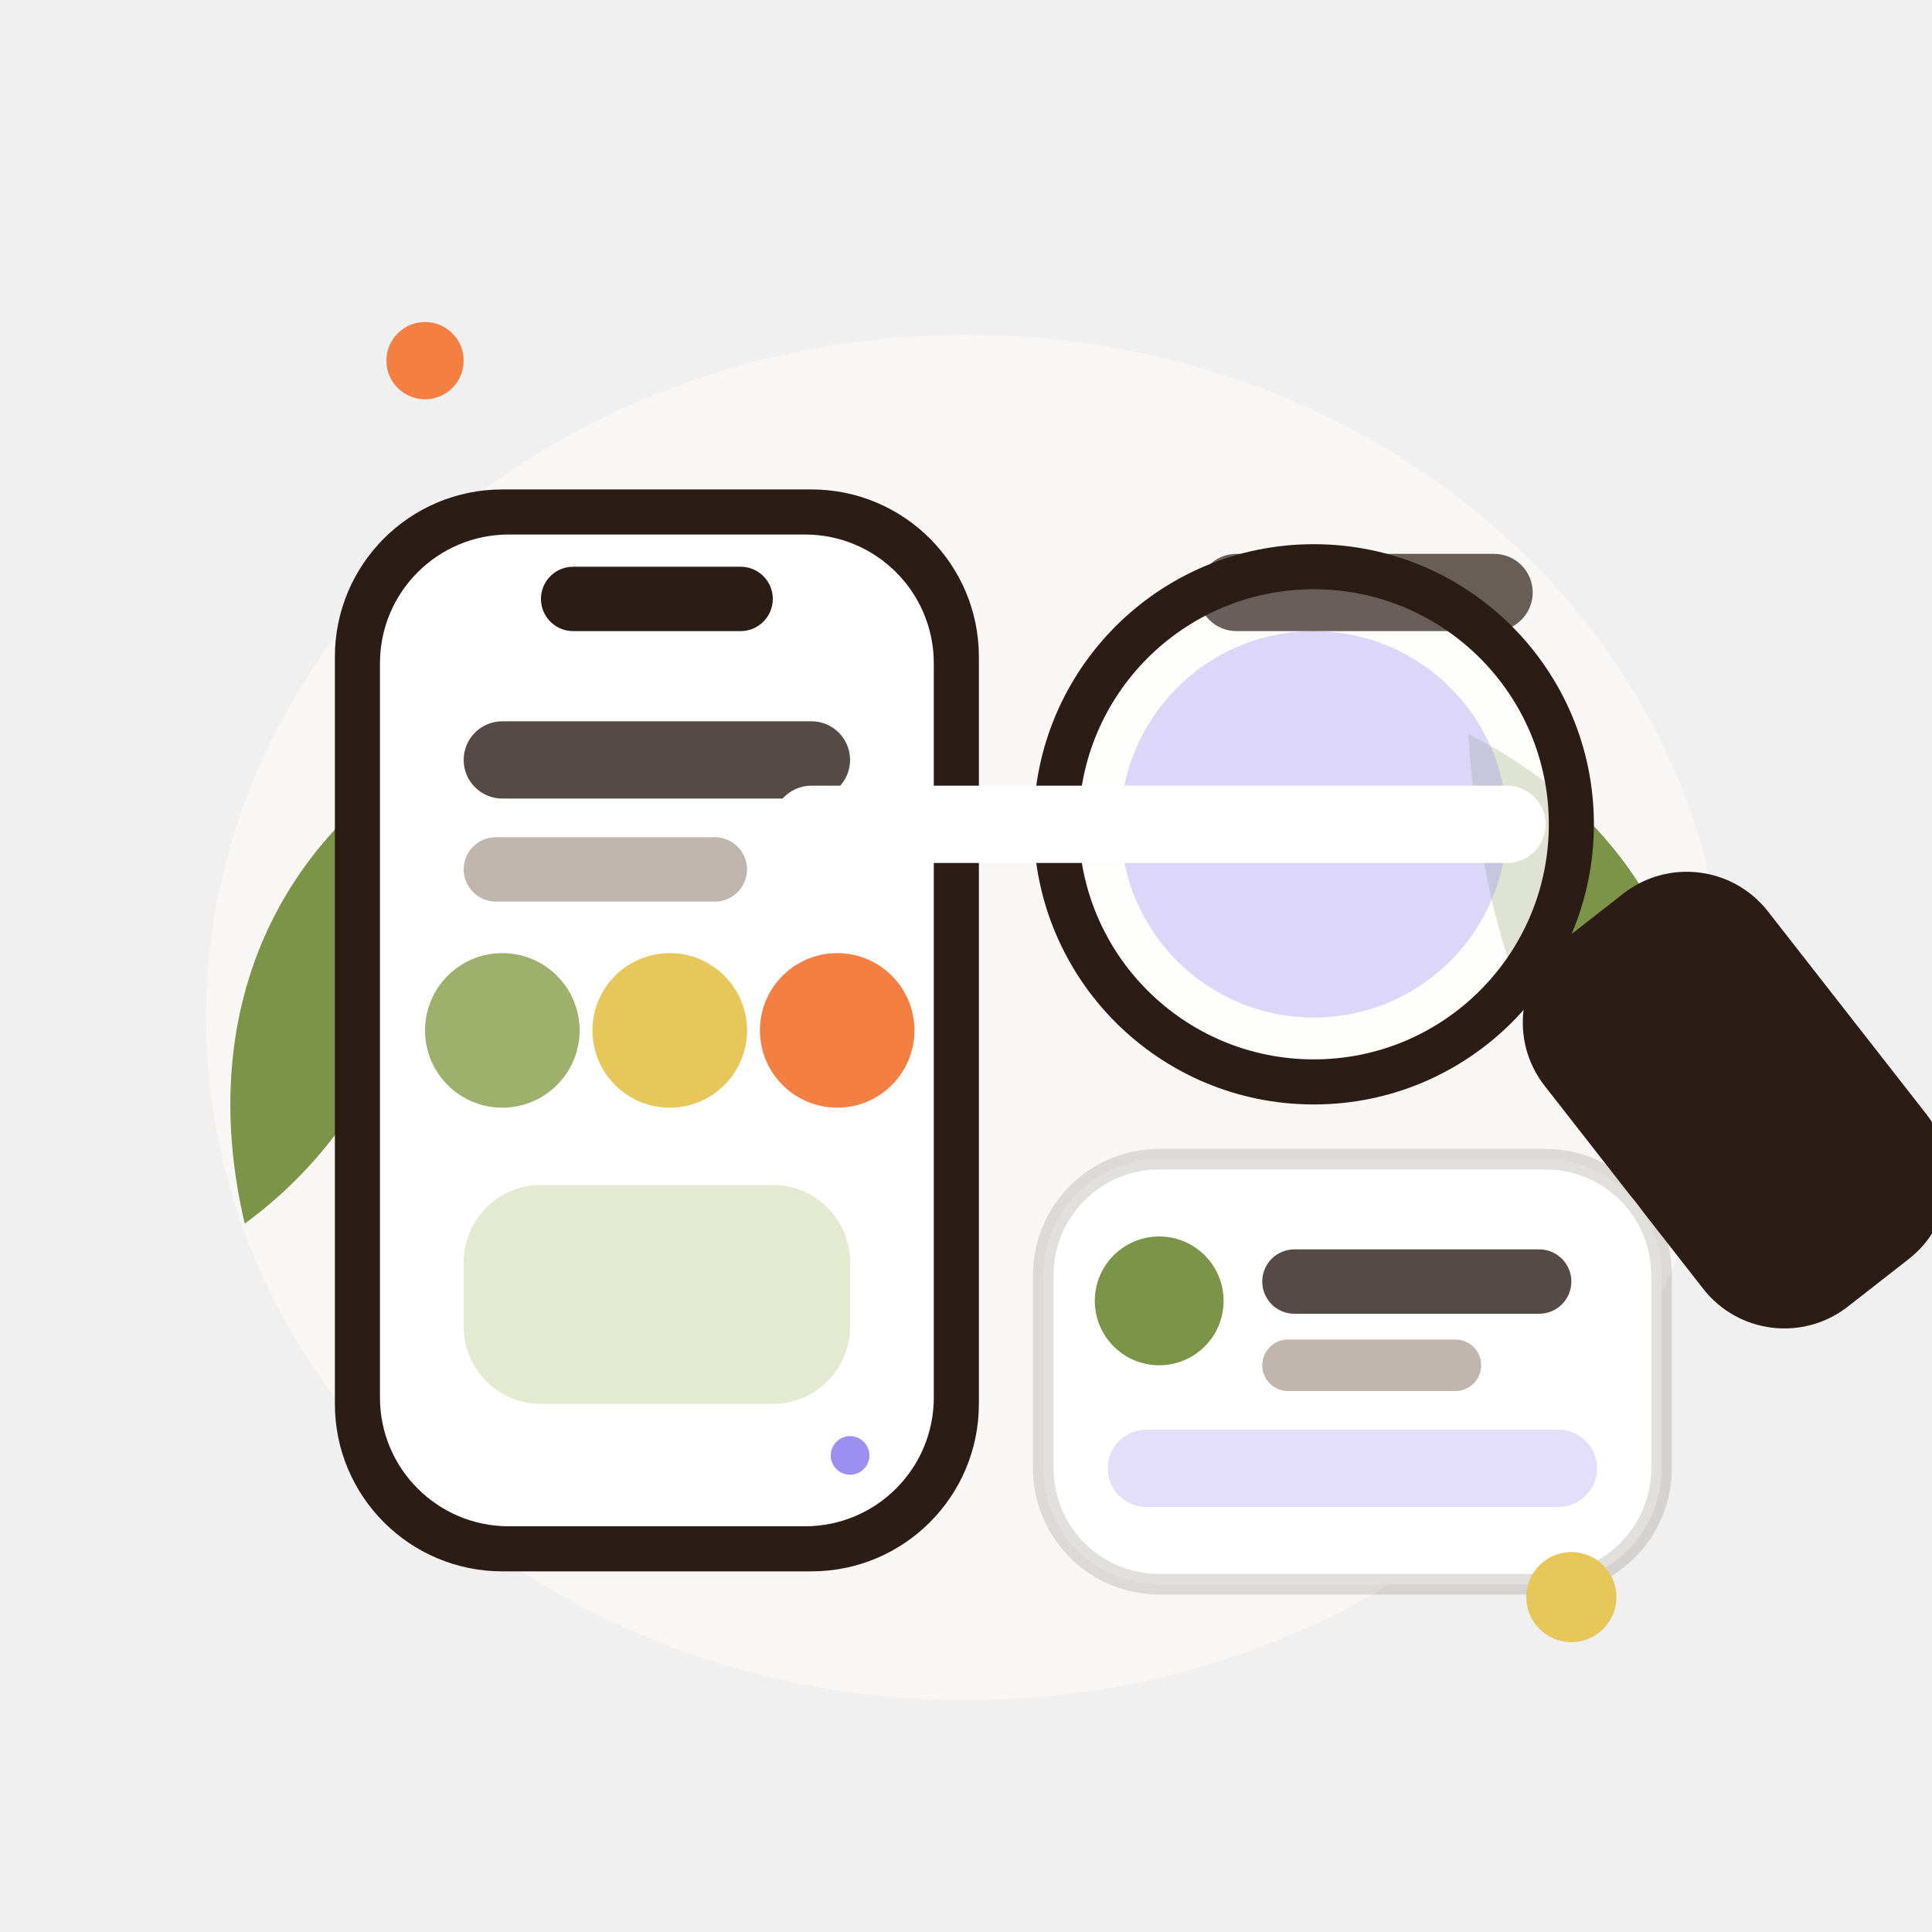
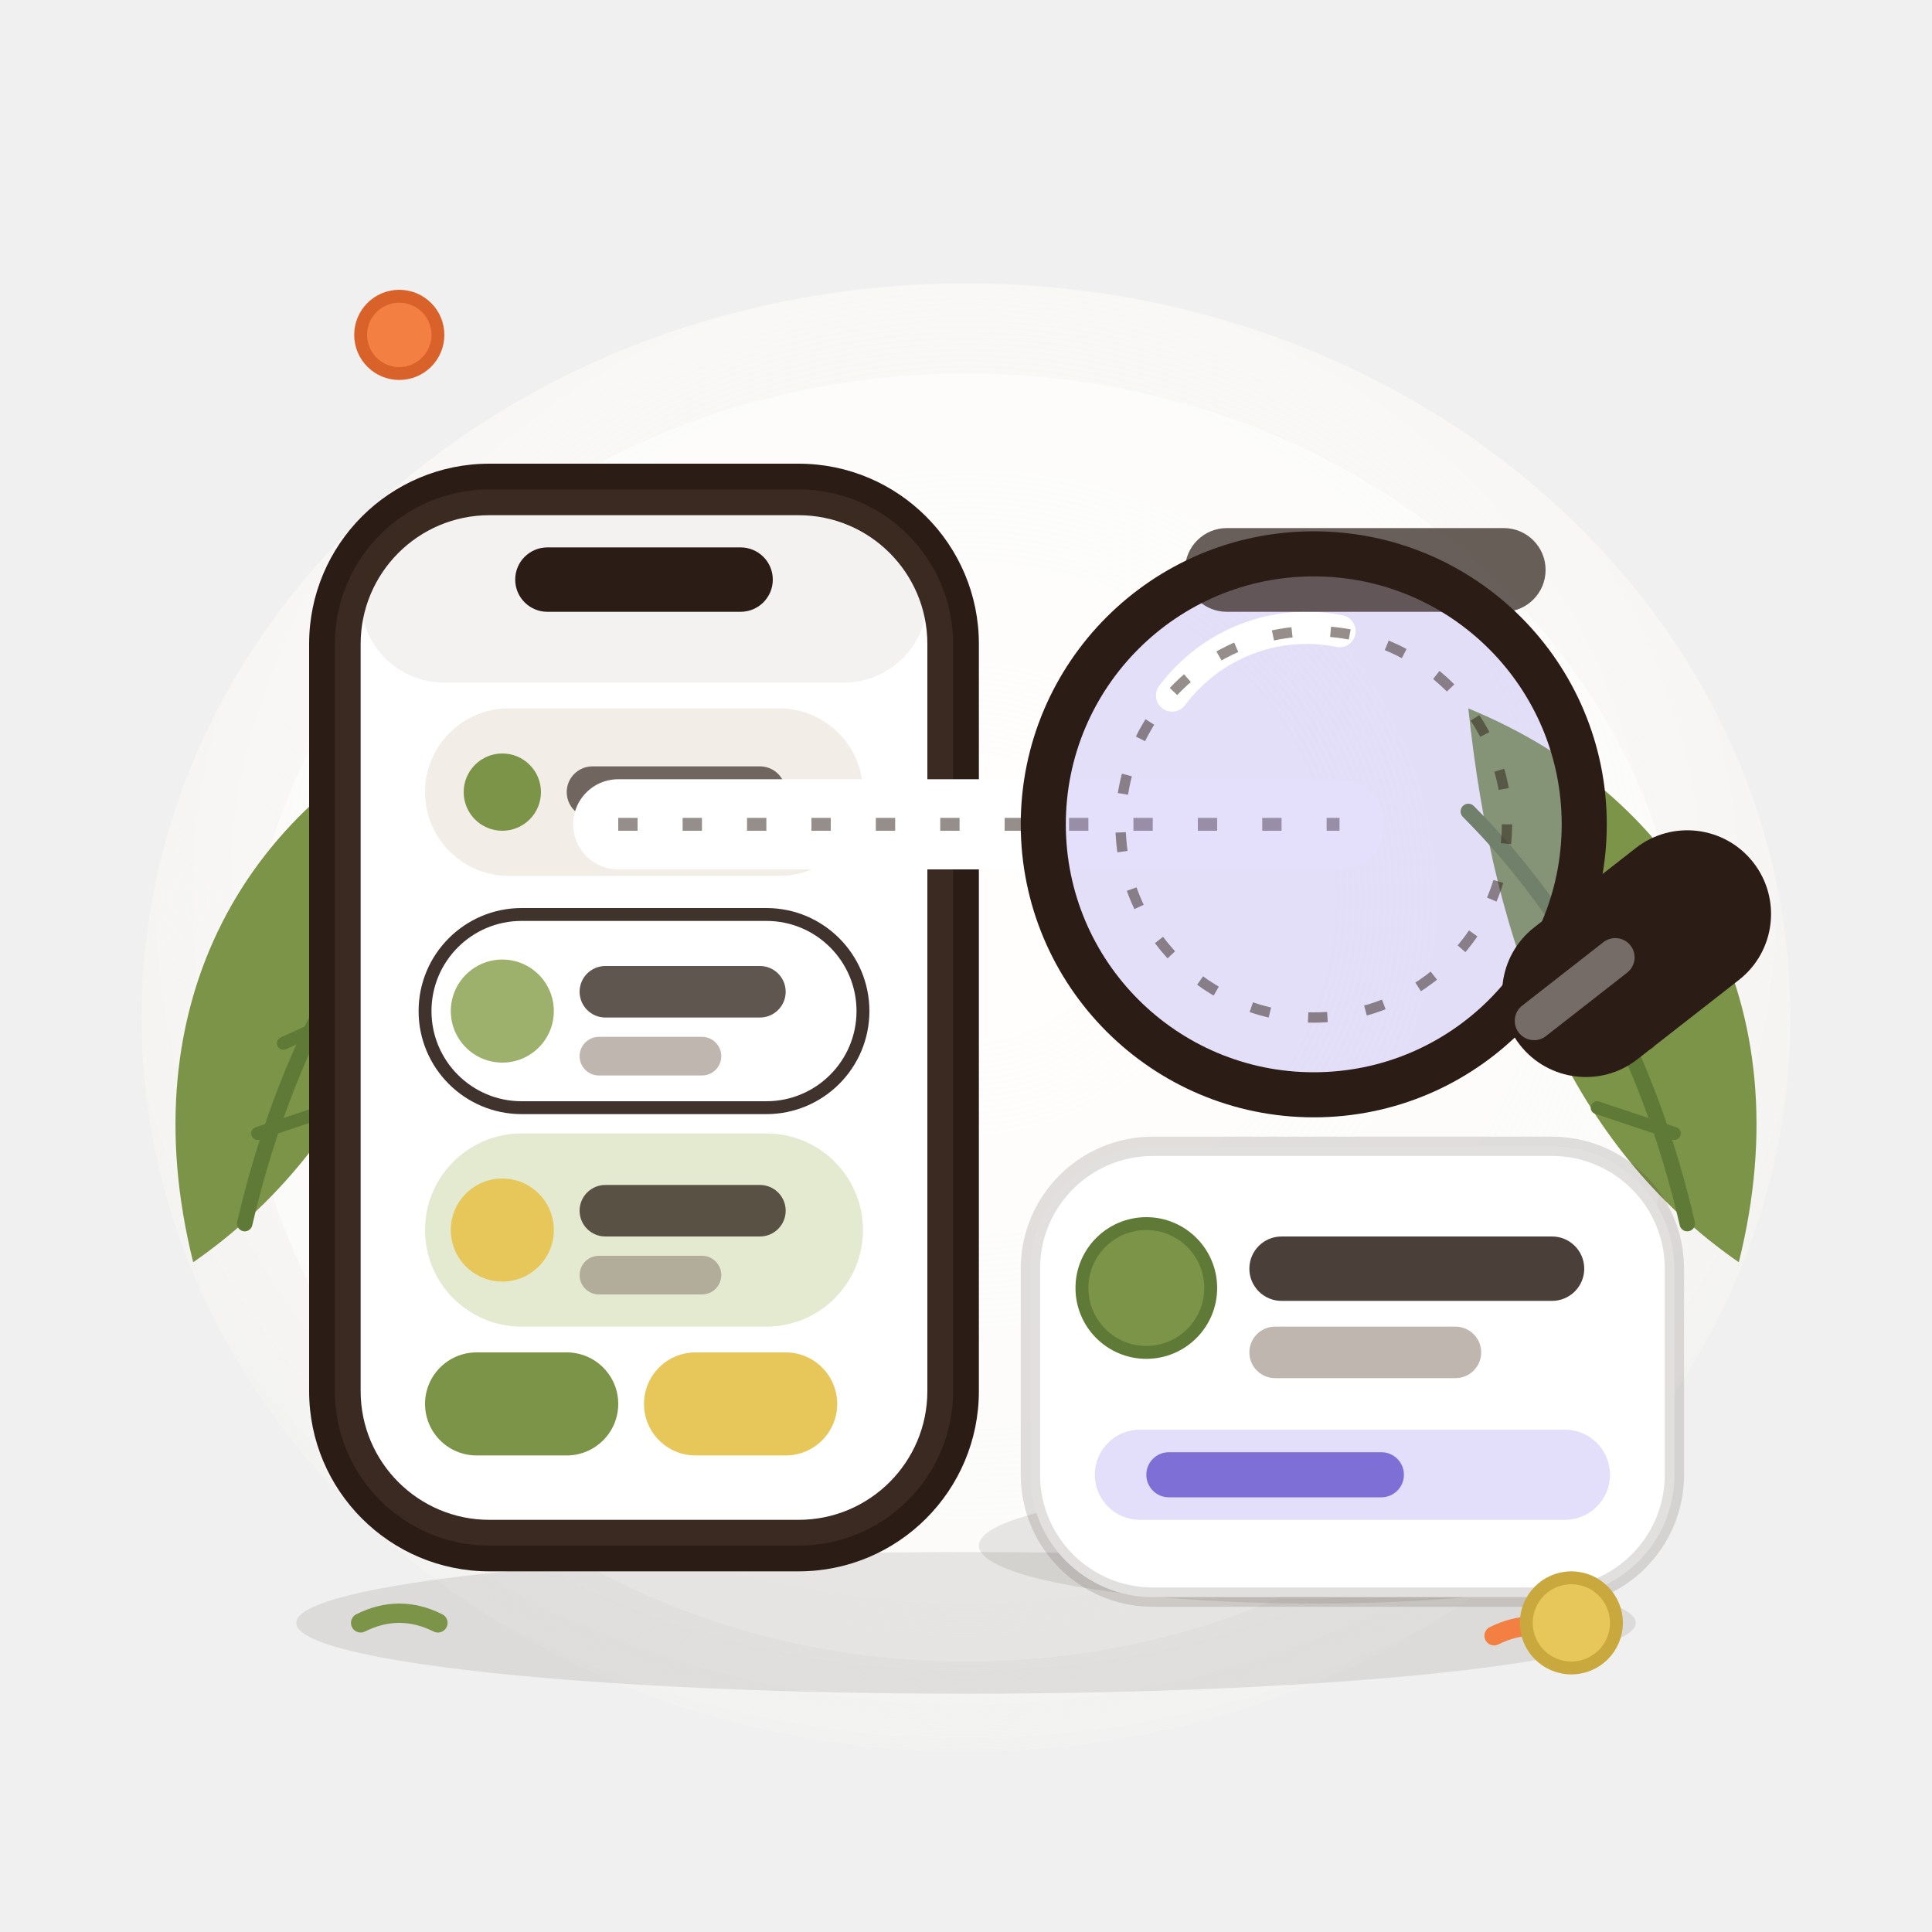
<svg xmlns="http://www.w3.org/2000/svg" viewBox="0 0 300 300" fill="none">
-   <ellipse cx="150" cy="158" rx="118" ry="106" fill="#FFFDF9" opacity="0.55" />
-   <g fill="#7C9448">
-     <path d="M38 190c-8-34 6-62 34-76-2 32-12 60-34 76Z" />
-     <path d="M262 190c8-34-6-62-34-76 2 32 12 60 34 76Z" />
+   <defs>
+     <radialGradient id="seHalo" cx="50%" cy="42%" r="62%">
+       <stop offset="0%" stop-color="#FFFDF9" />
+       <stop offset="70%" stop-color="#FFFDF9" stop-opacity="0.55" />
+       <stop offset="100%" stop-color="#FFFDF9" stop-opacity="0" />
+     </radialGradient>
+   </defs>
+   <ellipse cx="150" cy="158" rx="128" ry="114" fill="url(#seHalo)" />
+   <ellipse cx="150" cy="158" rx="112" ry="100" fill="#FFFFFF" opacity="0.5" />
+   <g>
+     <path d="M30 196c-10-40 8-72 42-86-4 38-16 68-42 86Z" fill="#7C9448" />
+     <path d="M38 190c6-26 18-48 34-64" stroke="#5F7A36" stroke-width="2.4" stroke-linecap="round" />
+     <path d="M40 176l12-4M44 162l11-5" stroke="#5F7A36" stroke-width="2" stroke-linecap="round" />
+     <path d="M270 196c10-40-8-72-42-86 4 38 16 68 42 86Z" fill="#7C9448" />
+     <path d="M262 190c-6-26-18-48-34-64" stroke="#5F7A36" stroke-width="2.4" stroke-linecap="round" />
+     <path d="M260 176l-12-4M256 162l-11-5" stroke="#5F7A36" stroke-width="2" stroke-linecap="round" />
+   </g>
+   <ellipse cx="150" cy="252" rx="104" ry="11" fill="#2B1D16" opacity="0.1" />
+   <g>
+     <rect x="48" y="72" width="104" height="172" rx="28" fill="#2B1D16" />
+     <rect x="52" y="76" width="96" height="164" rx="24" fill="#3A2A21" />
+     <rect x="56" y="80" width="88" height="156" rx="20" fill="#FFFFFF" />
+     <rect x="56" y="80" width="88" height="26" rx="13" fill="#2B1D16" opacity="0.06" />
+     <rect x="80" y="85" width="40" height="10" rx="5" fill="#2B1D16" />
+     <rect x="66" y="110" width="68" height="26" rx="13" fill="#F2EDE7" />
+     <circle cx="78" cy="123" r="6" fill="#7C9448" />
+     <rect x="88" y="119" width="34" height="8" rx="4" fill="#2B1D16" opacity="0.65" />
+     <g>
+       <rect x="66" y="142" width="68" height="30" rx="15" fill="#FFFFFF" stroke="#2B1D16" stroke-width="2" opacity="0.9" />
+       <circle cx="78" cy="157" r="8" fill="#9DB06C" />
+       <rect x="90" y="150" width="32" height="8" rx="4" fill="#2B1D16" opacity="0.75" />
+       <rect x="90" y="161" width="22" height="6" rx="3" fill="#8A7A6E" opacity="0.55" />
+       <rect x="66" y="176" width="68" height="30" rx="15" fill="#E3EAD0" />
+       <circle cx="78" cy="191" r="8" fill="#E7C65A" />
+       <rect x="90" y="184" width="32" height="8" rx="4" fill="#2B1D16" opacity="0.75" />
+       <rect x="90" y="195" width="22" height="6" rx="3" fill="#8A7A6E" opacity="0.55" />
+     </g>
+     <g>
+       <rect x="66" y="210" width="30" height="16" rx="8" fill="#7C9448" />
+       <rect x="100" y="210" width="30" height="16" rx="8" fill="#E7C65A" />
+     </g>
  </g>
  <g>
-     <rect x="52" y="76" width="100" height="168" rx="26" fill="#2B1D16" />
-     <rect x="59" y="83" width="86" height="154" rx="20" fill="#FFFFFF" />
-     <rect x="84" y="88" width="36" height="10" rx="5" fill="#2B1D16" />
-     <rect x="72" y="112" width="60" height="12" rx="6" fill="#2B1D16" opacity="0.8" />
-     <rect x="72" y="130" width="44" height="10" rx="5" fill="#8A7A6E" opacity="0.55" />
-     <circle cx="78" cy="160" r="12" fill="#9DB06C" />
-     <circle cx="104" cy="160" r="12" fill="#E7C65A" />
-     <circle cx="130" cy="160" r="12" fill="#F47F42" />
-     <rect x="72" y="184" width="60" height="34" rx="12" fill="#E3EAD0" />
-     <circle cx="132" cy="226" r="3" fill="#9D8FF0" />
+     <path d="M96 128h112" stroke="#FFFFFF" stroke-width="14" stroke-linecap="round" />
+     <path d="M96 128h112" stroke="#2B1D16" stroke-width="2" stroke-dasharray="3 7" opacity="0.5" />
+     <ellipse cx="204" cy="240" rx="52" ry="9" fill="#2B1D16" opacity="0.1" />
+     <circle cx="204" cy="128" r="42" fill="#9D8FF0" opacity="0.28" />
+     <circle cx="204" cy="128" r="42" fill="none" stroke="#2B1D16" stroke-width="7" />
+     <path d="M182 108c6-8 16-12 26-10" stroke="#FFFFFF" stroke-width="5" stroke-linecap="round" />
+     <circle cx="204" cy="128" r="30" fill="none" stroke="#2B1D16" stroke-width="1.6" stroke-dasharray="3 6" opacity="0.5" />
+     <rect x="228" y="152" width="46" height="26" rx="13" fill="#2B1D16" transform="rotate(-38 228 152)" />
+     <rect x="234" y="158" width="22" height="6" rx="3" fill="#FFFFFF" opacity="0.35" transform="rotate(-38 234 158)" />
+     <rect x="184" y="82" width="56" height="13" rx="6.5" fill="#2B1D16" opacity="0.7" />
  </g>
  <g>
-     <circle cx="204" cy="128" r="40" fill="#FFFFFF" opacity="0.75" />
-     <circle cx="204" cy="128" r="40" stroke="#2B1D16" stroke-width="7" />
-     <circle cx="204" cy="128" r="30" fill="#9D8FF0" opacity="0.35" />
-     <rect x="120" y="122" width="120" height="12" rx="6" fill="#FFFFFF" />
-     <rect x="186" y="86" width="52" height="12" rx="6" fill="#2B1D16" opacity="0.7" />
-     <rect x="230" y="156" width="44" height="72" rx="16" fill="#2B1D16" transform="rotate(-38 230 156)" />
+     <rect x="160" y="178" width="100" height="70" rx="19" fill="#FFFFFF" />
+     <rect x="160" y="178" width="100" height="70" rx="19" stroke="#2B1D16" stroke-width="3" opacity="0.14" />
+     <circle cx="178" cy="200" r="10" fill="#7C9448" />
+     <circle cx="178" cy="200" r="10" stroke="#5F7A36" stroke-width="2" />
+     <rect x="194" y="192" width="52" height="10" rx="5" fill="#2B1D16" opacity="0.85" />
+     <rect x="194" y="206" width="36" height="8" rx="4" fill="#8A7A6E" opacity="0.55" />
+     <rect x="170" y="222" width="80" height="14" rx="7" fill="#E3DEF9" />
+     <rect x="178" y="225.5" width="40" height="7" rx="3.5" fill="#7E6FD6" />
  </g>
-   <g>
-     <rect x="162" y="180" width="96" height="66" rx="18" fill="#FFFFFF" />
-     <rect x="162" y="180" width="96" height="66" rx="18" stroke="#2B1D16" stroke-width="3.2" opacity="0.14" />
-     <circle cx="180" cy="202" r="10" fill="#7C9448" />
-     <rect x="196" y="194" width="48" height="10" rx="5" fill="#2B1D16" opacity="0.8" />
-     <rect x="196" y="208" width="34" height="8" rx="4" fill="#8A7A6E" opacity="0.55" />
-     <rect x="172" y="222" width="76" height="12" rx="6" fill="#E3DEF9" />
+   <g stroke-linecap="round" stroke-width="3">
+     <path d="M56 252c4-2 8-2 12 0" stroke="#7C9448" />
+     <path d="M232 254c4-2 8-2 12 0" stroke="#F47F42" />
  </g>
-   <circle cx="66" cy="56" r="6" fill="#F47F42" />
-   <circle cx="244" cy="248" r="7" fill="#E7C65A" />
+   <circle cx="62" cy="52" r="6" fill="#F47F42" />
+   <circle cx="62" cy="52" r="6" stroke="#D9622A" stroke-width="2" />
+   <circle cx="244" cy="252" r="7" fill="#E7C65A" />
+   <circle cx="244" cy="252" r="7" stroke="#C9A83E" stroke-width="2" />
</svg>
